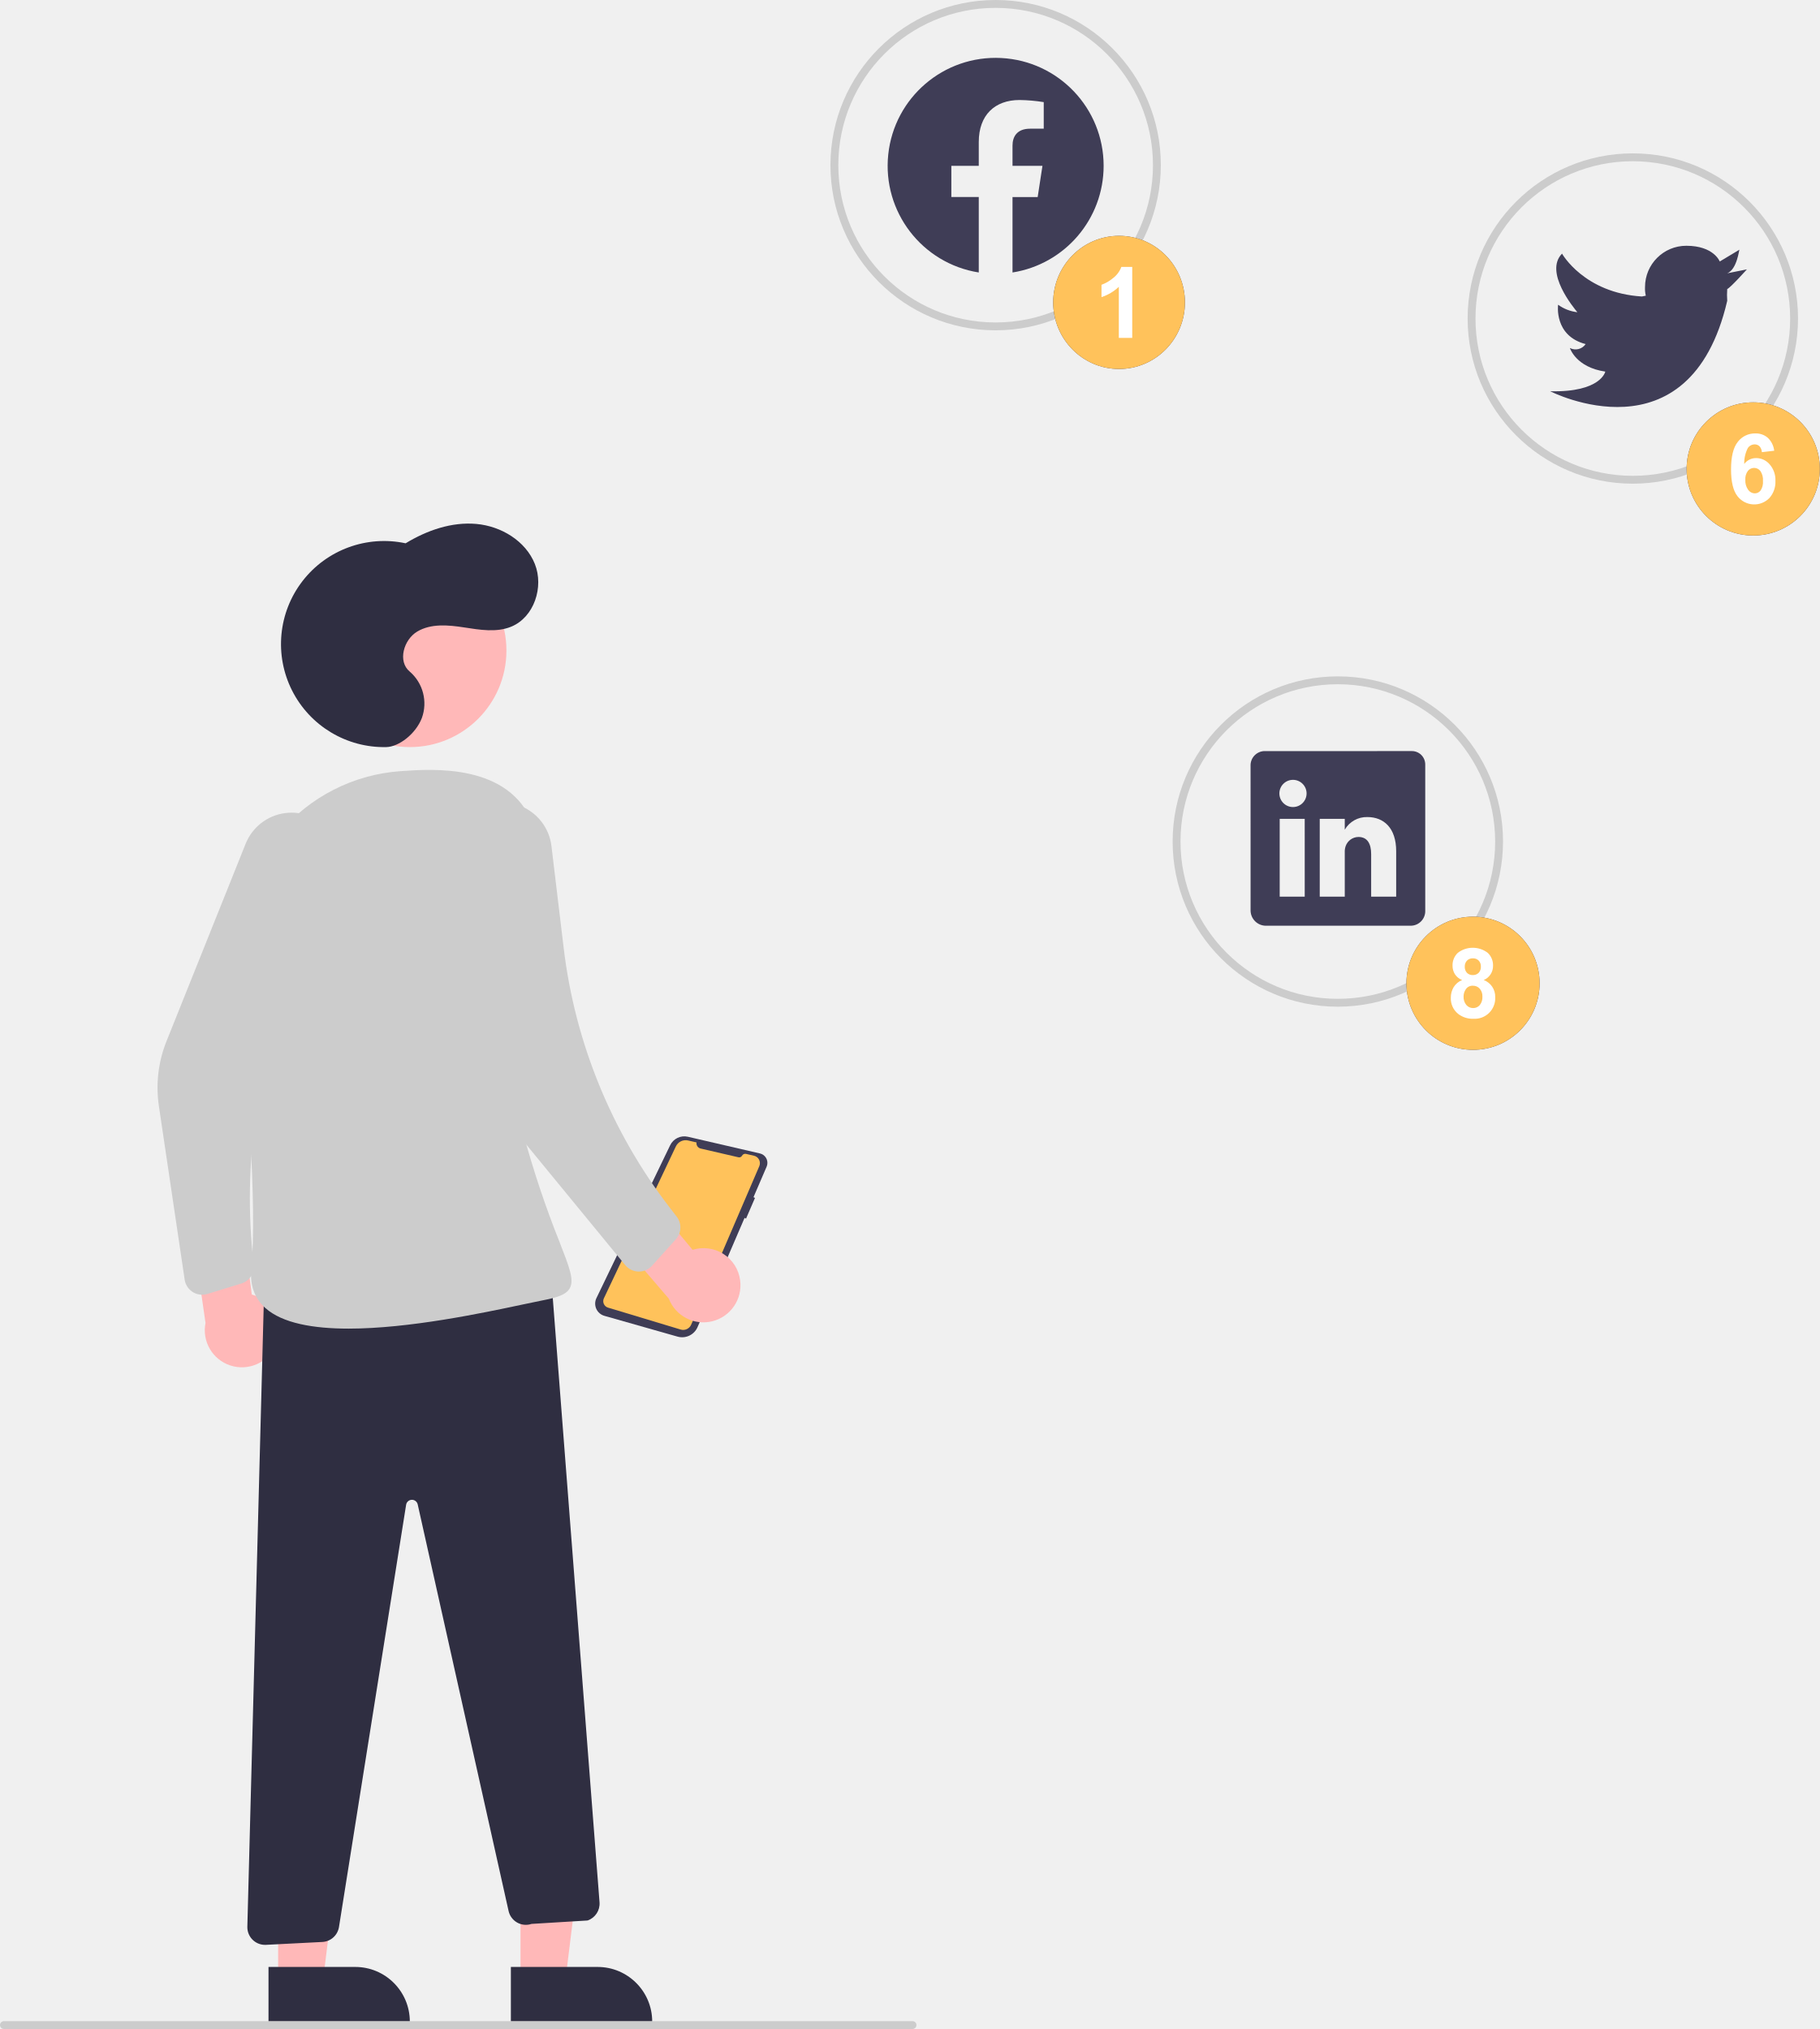
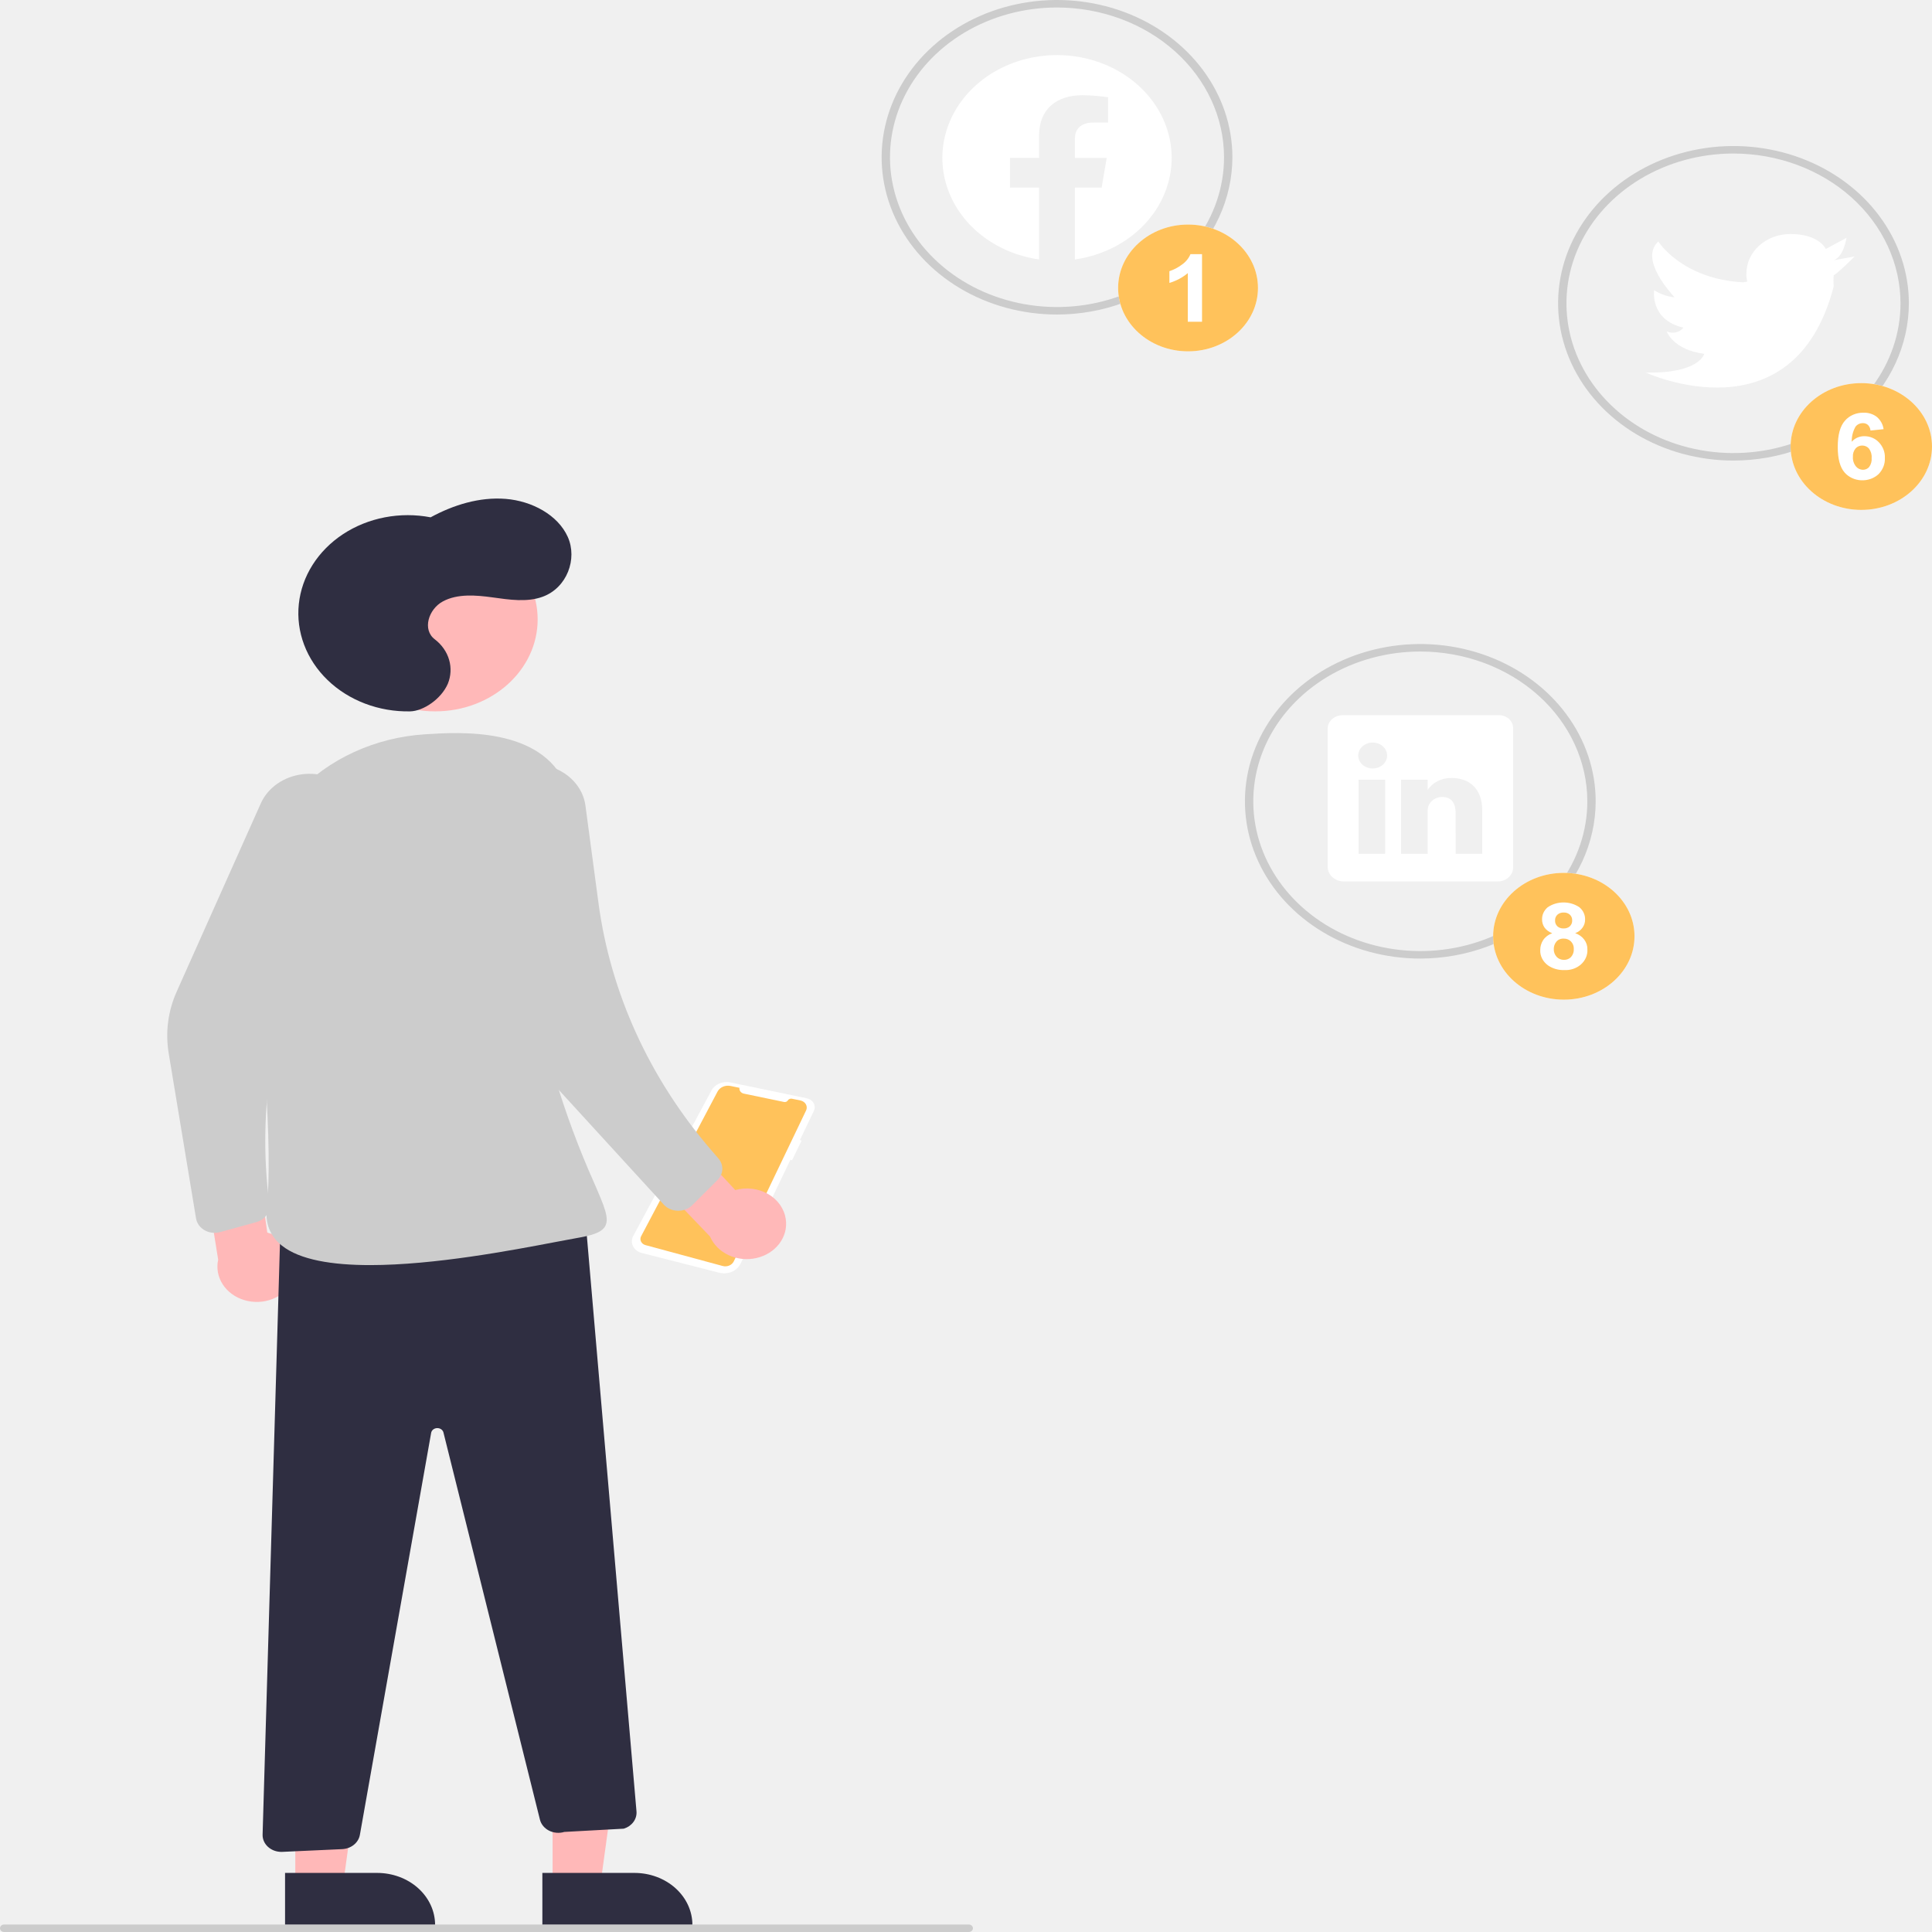
- <svg xmlns="http://www.w3.org/2000/svg" id="f4bb5715-a48d-4f63-b868-20e22843da81" data-name="Layer 1" width="462.678" height="515.972" viewBox="0 0 462.678 515.972">
-   <path d="M562.284,485.47a2.459,2.459,0,0,1,1.286,3.231l-3.339,7.756.378.193-2.277,5.264-.364-.202L546.006,529.499a4.264,4.264,0,0,1-5.082,2.416l-18.6-5.285a3.228,3.228,0,0,1-2.025-4.507l18.748-38.878a3.994,3.994,0,0,1,4.498-2.156l18.302,4.239h0A2.456,2.456,0,0,1,562.284,485.47Z" transform="translate(-368.6608 -192.0138)" fill="#3f3d56" />
-   <path d="M546.803,484.086l9.622,2.228a.808.808,0,0,0,.895-.407h0a.916.916,0,0,1,1.014-.461l2.027.469a1.94,1.94,0,0,1,1.345,2.656l-17.314,40.297a2.215,2.215,0,0,1-2.675,1.246l-18.47-5.573a1.71,1.71,0,0,1-1.052-2.369l18.299-38.629a2.76,2.76,0,0,1,3.117-1.507l2.136.495A1.382,1.382,0,0,0,546.803,484.086Z" transform="translate(-368.6608 -192.0138)" fill="#ffc25b" />
-   <path d="M621.797,276.014a42,42,0,1,1,42-42A42.048,42.048,0,0,1,621.797,276.014Zm0-82a40,40,0,1,0,40,40A40.045,40.045,0,0,0,621.797,194.014Z" transform="translate(-368.6608 -192.0138)" fill="#ccc" />
-   <path d="M783.797,315.014a42,42,0,1,1,42-42A42.048,42.048,0,0,1,783.797,315.014Zm0-82a40,40,0,1,0,40,40A40.045,40.045,0,0,0,783.797,233.014Z" transform="translate(-368.6608 -192.0138)" fill="#ccc" />
-   <path d="M708.797,448.014a42,42,0,1,1,42-42A42.048,42.048,0,0,1,708.797,448.014Zm0-82a40,40,0,1,0,40,40A40.045,40.045,0,0,0,708.797,366.014Z" transform="translate(-368.6608 -192.0138)" fill="#ccc" />
-   <path d="M807.797,261.512l5-1s-4.2,4.7-5,5h0a20.122,20.122,0,0,0,0,3c-9.6,41.2-45,23-45,23,12.9.3,14-5,14-5-7.5-1.1-9-6-9-6a3.09,3.09,0,0,0,4-1c-8.1-2.1-7-10-7-10a10.4,10.4,0,0,0,4.9,1.9c-.9-1.1-8.5-10.2-3.9-14.9,0,0,5.6,10,20.3,10.9l1-.2a7.85,7.85,0,0,1-.2-2.2,10.5,10.5,0,0,1,10.5-10.5c7,0,8.5,4,8.5,4l5-3C810.797,255.512,810.297,260.512,807.797,261.512Z" transform="translate(-368.6608 -192.0138)" fill="#3f3d56" />
-   <path d="M727.467,383.012l-37.063.003a3.622,3.622,0,0,0-3.794,3.459l.003,37.145a3.907,3.907,0,0,0,3.795,3.805l37.052-.003a3.709,3.709,0,0,0,3.562-3.806l-.003-37.145A3.405,3.405,0,0,0,727.467,383.012ZM700.379,420.032l-6.362.001-.002-19.781,6.362-.001Zm-2.963-22.788-.046,0a3.459,3.459,0,1,1,.046,0Zm26.215,22.786-6.362.001-.001-10.816c-0-2.591-.926-4.362-3.228-4.361a3.479,3.479,0,0,0-3.262,2.349,4.286,4.286,0,0,0-.22,1.562l.001,11.267-6.362.001-.002-19.781,6.362-.001 0,2.753a6.442,6.442,0,0,1,5.737-3.216c4.176-0,7.336,2.752,7.336,8.687Z" transform="translate(-368.6608 -192.0138)" fill="#3f3d56" />
-   <path d="M649.253,234.179a27.456,27.456,0,1,0-31.746,27.124v-19.185H610.534v-7.939h6.973v-6.05c0-6.88,4.1-10.683,10.371-10.683a42.192,42.192,0,0,1,6.147.537v6.757h-3.464c-3.409,0-4.475,2.116-4.475,4.29v5.15h7.614l-1.216,7.939H626.086v19.186a27.464,27.464,0,0,0,23.167-27.126Z" transform="translate(-368.6608 -192.0138)" fill="#3f3d56" fill-rule="evenodd" />
-   <polygon points="132.337 503.46 143.769 503.459 149.206 459.363 132.333 459.364 132.337 503.46" fill="#ffb8b8" />
-   <path d="M498.548,692.206h35.93a0,0,0,0,1,0,0V706.088a0,0,0,0,1,0,0H512.43A13.882,13.882,0,0,1,498.548,692.206v0A0,0,0,0,1,498.548,692.206Z" transform="translate(664.4281 1206.234) rotate(179.9948)" fill="#2f2e41" />
-   <polygon points="70.715 503.46 82.148 503.459 87.584 459.363 70.711 459.364 70.715 503.46" fill="#ffb8b8" />
-   <path d="M436.927,692.206h35.93a0,0,0,0,1,0,0V706.088a0,0,0,0,1,0,0H450.809a13.882,13.882,0,0,1-13.882-13.882v0A0,0,0,0,1,436.927,692.206Z" transform="translate(541.1856 1206.239) rotate(179.9948)" fill="#2f2e41" />
-   <circle cx="104.196" cy="165.424" r="24.561" fill="#ffb8b8" />
-   <path d="M556.84,517.616a9.377,9.377,0,0,0-12.092-7.779l-13.726-16.454-12.034,5.903,19.71,22.965a9.428,9.428,0,0,0,18.142-4.633Z" transform="translate(-368.6608 -192.0138)" fill="#ffb8b8" />
-   <path d="M438.706,534.257a9.377,9.377,0,0,0-6.031-13.052l-2.756-21.25-13.322-1.475,4.313,29.955a9.428,9.428,0,0,0,17.796,5.823Z" transform="translate(-368.6608 -192.0138)" fill="#ffb8b8" />
-   <path d="M420.062,521.264a4.501,4.501,0,0,1-4.451-3.839l-6.557-44.159a31.74,31.74,0,0,1,1.931-16.453l20.131-50.24a12.584,12.584,0,0,1,21.609-3.052h0a12.559,12.559,0,0,1,1.56,12.868l-9.49,21.228a144.868,144.868,0,0,0-11.624,75.969A4.499,4.499,0,0,1,430.023,518.412l-8.639,2.653A4.508,4.508,0,0,1,420.062,521.264Z" transform="translate(-368.6608 -192.0138)" fill="#ccc" />
-   <path d="M466.877,381.998a26.205,26.205,0,1,1,4.91-51.825c5.401-3.28,11.681-5.486,17.975-4.925s12.518,4.298,14.872,10.162-.175,13.594-6.027,15.977c-3.752,1.528-7.989.787-11.993.171s-8.372-1.018-11.856,1.048-5.051,7.605-1.93,10.188a10.738,10.738,0,0,1,3.084,11.82C474.343,378.67,470.062,381.929,466.877,381.998Z" transform="translate(-368.6608 -192.0138)" fill="#2f2e41" />
-   <path d="M436.048,686.59a4.5,4.5,0,0,1-4.501-4.619l4.369-165.816.476-.011,72.226-1.575L521.09,675.806a4.514,4.514,0,0,1-2.981,4.562l-.137.028-14.176.866a4.5,4.5,0,0,1-5.83-3.283L474.859,574.583a1.5,1.5,0,0,0-2.945.092L454.842,682.064a4.521,4.521,0,0,1-4.215,3.788l-14.352.732Q436.161,686.59,436.048,686.59Z" transform="translate(-368.6608 -192.0138)" fill="#2f2e41" />
-   <path d="M457.305,529.88c-8.988,0-16.837-1.358-21.171-5.232-2.785-2.49-3.99-5.875-3.58-10.063,1.54-15.743-1.129-50.248-3.639-76.422a46.495,46.495,0,0,1,10.72-34.275,44.279,44.279,0,0,1,30.869-15.771c8.269-.589,27.631-1.962,33.65,13.453,9.041,23.156,4.619,33.775.343,44.045-3.633,8.725-7.39,17.747-2.785,34.688a253.105,253.105,0,0,0,9.227,27.598c2.494,6.395,3.745,9.604,2.59,11.7-.912,1.654-3.186,2.374-7.063,3.125-1.266.246-2.94.601-4.933,1.025C491.399,525.902,472.685,529.88,457.305,529.88Z" transform="translate(-368.6608 -192.0138)" fill="#ccc" />
-   <path d="M531.096,515.367c-.035,0-.069,0-.104-.001a4.496,4.496,0,0,1-3.375-1.644l-25.459-31.024a48.428,48.428,0,0,1-10.372-23.045L483.946,410.662a12.584,12.584,0,1,1,24.92-3.487l3.116,25.985a134.263,134.263,0,0,0,26.944,65.934l1.781,2.311a4.499,4.499,0,0,1-.22,5.758l-6.047,6.716A4.496,4.496,0,0,1,531.096,515.367Z" transform="translate(-368.6608 -192.0138)" fill="#ccc" />
-   <ellipse cx="284.515" cy="76.902" rx="16.745" ry="16.929" fill="#3f3d56" />
-   <path d="M656.525,277.945h-3.409v-12.991a11.733,11.733,0,0,1-4.406,2.612v-3.128a9.838,9.838,0,0,0,2.9-1.674,6.349,6.349,0,0,0,2.148-2.877h2.767Z" transform="translate(-368.6608 -192.0138)" fill="#3f3d56" />
-   <ellipse cx="284.515" cy="76.902" rx="16.745" ry="16.929" fill="#ffc25b" />
-   <path d="M656.525,277.945h-3.409v-12.991a11.733,11.733,0,0,1-4.406,2.612v-3.128a9.838,9.838,0,0,0,2.9-1.674,6.349,6.349,0,0,0,2.148-2.877h2.767Z" transform="translate(-368.6608 -192.0138)" fill="#fff" />
-   <circle cx="445.749" cy="119.247" r="16.929" fill="#3f3d56" />
-   <path d="M812.399,314.028a3.964,3.964,0,0,0,.726,2.551,2.105,2.105,0,0,0,1.66.9,1.859,1.859,0,0,0,1.499-.736,3.84,3.84,0,0,0,.6-2.412,4.017,4.017,0,0,0-.646-2.528,2.02,2.02,0,0,0-3.193-.037A3.434,3.434,0,0,0,812.399,314.028Zm7.343-7.394-3.136.363a2.437,2.437,0,0,0-.6-1.495,1.702,1.702,0,0,0-1.256-.482,2.097,2.097,0,0,0-1.735.964,8.433,8.433,0,0,0-.894,4.018,3.723,3.723,0,0,1,3.009-1.498,4.505,4.505,0,0,1,3.475,1.618,6.02,6.02,0,0,1,1.447,4.173,6.147,6.147,0,0,1-1.521,4.355,5.377,5.377,0,0,1-8.115-.441q-1.649-2.08-1.649-6.821,0-4.862,1.718-7.009a5.448,5.448,0,0,1,4.461-2.147,4.606,4.606,0,0,1,3.187,1.127,5.375,5.375,0,0,1,1.609,3.275Z" transform="translate(-368.6608 -192.0138)" fill="#3f3d56" />
-   <circle cx="445.749" cy="119.247" r="16.929" fill="#ffc25b" />
-   <path d="M812.399,314.028a3.964,3.964,0,0,0,.726,2.551,2.105,2.105,0,0,0,1.66.9,1.859,1.859,0,0,0,1.499-.736,3.84,3.84,0,0,0,.6-2.412,4.017,4.017,0,0,0-.646-2.528,2.02,2.02,0,0,0-3.193-.037A3.434,3.434,0,0,0,812.399,314.028Zm7.343-7.394-3.136.363a2.437,2.437,0,0,0-.6-1.495,1.702,1.702,0,0,0-1.256-.482,2.097,2.097,0,0,0-1.735.964,8.433,8.433,0,0,0-.894,4.018,3.723,3.723,0,0,1,3.009-1.498,4.505,4.505,0,0,1,3.475,1.618,6.02,6.02,0,0,1,1.447,4.173,6.147,6.147,0,0,1-1.521,4.355,5.377,5.377,0,0,1-8.115-.441q-1.649-2.08-1.649-6.821,0-4.862,1.718-7.009a5.448,5.448,0,0,1,4.461-2.147,4.606,4.606,0,0,1,3.187,1.127,5.375,5.375,0,0,1,1.609,3.275Z" transform="translate(-368.6608 -192.0138)" fill="#fff" />
-   <circle cx="374.505" cy="250.044" r="16.929" fill="#3f3d56" />
-   <path d="M741.07,437.826a2.152,2.152,0,0,0,.556,1.578,1.977,1.977,0,0,0,1.48.567,2.002,2.002,0,0,0,1.498-.572,2.165,2.165,0,0,0,.562-1.585,2.1,2.1,0,0,0-.555-1.525,1.957,1.957,0,0,0-1.47-.572,2.008,2.008,0,0,0-1.51.578A2.107,2.107,0,0,0,741.07,437.826Zm-.304,7.571a3.169,3.169,0,0,0,.697,2.181,2.233,2.233,0,0,0,1.738.784,2.154,2.154,0,0,0,1.686-.754,3.18,3.18,0,0,0,.667-2.175,2.86,2.86,0,0,0-.678-1.994,2.213,2.213,0,0,0-1.721-.755,2.035,2.035,0,0,0-1.797.857A3.204,3.204,0,0,0,740.766,445.397Zm-.374-4.16a3.858,3.858,0,0,1-1.856-1.525,4.06,4.06,0,0,1-.579-2.126,4.34,4.34,0,0,1,1.34-3.268,6.259,6.259,0,0,1,7.61,0,4.322,4.322,0,0,1,1.352,3.268,3.876,3.876,0,0,1-2.366,3.652,4.481,4.481,0,0,1,2.916,4.339,5.232,5.232,0,0,1-5.549,5.51,5.984,5.984,0,0,1-3.899-1.265,5.001,5.001,0,0,1-1.838-4.1,5.176,5.176,0,0,1,.691-2.632A4.479,4.479,0,0,1,740.392,441.238Z" transform="translate(-368.6608 -192.0138)" fill="#3f3d56" />
-   <circle cx="374.505" cy="250.044" r="16.929" fill="#ffc25b" />
-   <path d="M741.07,437.826a2.152,2.152,0,0,0,.556,1.578,1.977,1.977,0,0,0,1.48.567,2.002,2.002,0,0,0,1.498-.572,2.165,2.165,0,0,0,.562-1.585,2.1,2.1,0,0,0-.555-1.525,1.957,1.957,0,0,0-1.47-.572,2.008,2.008,0,0,0-1.51.578A2.107,2.107,0,0,0,741.07,437.826Zm-.304,7.571a3.169,3.169,0,0,0,.697,2.181,2.233,2.233,0,0,0,1.738.784,2.154,2.154,0,0,0,1.686-.754,3.18,3.18,0,0,0,.667-2.175,2.86,2.86,0,0,0-.678-1.994,2.213,2.213,0,0,0-1.721-.755,2.035,2.035,0,0,0-1.797.857A3.204,3.204,0,0,0,740.766,445.397Zm-.374-4.16a3.858,3.858,0,0,1-1.856-1.525,4.06,4.06,0,0,1-.579-2.126,4.34,4.34,0,0,1,1.34-3.268,6.259,6.259,0,0,1,7.61,0,4.322,4.322,0,0,1,1.352,3.268,3.876,3.876,0,0,1-2.366,3.652,4.481,4.481,0,0,1,2.916,4.339,5.232,5.232,0,0,1-5.549,5.51,5.984,5.984,0,0,1-3.899-1.265,5.001,5.001,0,0,1-1.838-4.1,5.176,5.176,0,0,1,.691-2.632A4.479,4.479,0,0,1,740.392,441.238Z" transform="translate(-368.6608 -192.0138)" fill="#fff" />
-   <path d="M600.661,707.986h-231a1,1,0,0,1,0-2h231a1,1,0,0,1,0,2Z" transform="translate(-368.6608 -192.0138)" fill="#ccc" />
+ <svg xmlns="http://www.w3.org/2000/svg" width="300" height="300" viewBox="0 0 300 300" fill="none">
+   <g clip-path="url(#clip0)">
+     <path d="M125.545 170.623C125.738 170.698 125.912 170.805 126.058 170.94C126.204 171.074 126.319 171.233 126.396 171.408C126.474 171.582 126.512 171.769 126.509 171.956C126.506 172.144 126.462 172.329 126.379 172.502L124.214 177.011L124.46 177.124L122.983 180.185L122.747 180.067L114.99 196.223C114.725 196.776 114.244 197.223 113.638 197.482C113.031 197.74 112.341 197.792 111.695 197.628L99.635 194.555C99.341 194.48 99.069 194.349 98.838 194.17C98.607 193.991 98.423 193.769 98.298 193.519C98.172 193.269 98.11 192.998 98.114 192.724C98.118 192.451 98.189 192.181 98.322 191.934L110.478 169.33C110.733 168.855 111.161 168.473 111.691 168.245C112.221 168.017 112.822 167.958 113.394 168.076L125.262 170.541C125.359 170.56 125.454 170.588 125.545 170.623Z" fill="white" />
+     <path d="M115.507 169.818L121.746 171.114C121.858 171.137 121.976 171.127 122.081 171.084C122.186 171.041 122.272 170.969 122.327 170.878C122.388 170.774 122.486 170.692 122.605 170.644C122.724 170.595 122.857 170.583 122.984 170.61L124.298 170.883C124.478 170.92 124.646 170.992 124.79 171.094C124.935 171.196 125.053 171.325 125.137 171.472C125.22 171.619 125.266 171.781 125.272 171.946C125.277 172.111 125.243 172.275 125.17 172.427L113.944 195.857C113.805 196.147 113.551 196.382 113.231 196.516C112.911 196.649 112.548 196.673 112.21 196.581L100.234 193.341C100.081 193.3 99.94 193.229 99.821 193.135C99.701 193.04 99.606 192.923 99.541 192.793C99.476 192.662 99.444 192.52 99.446 192.377C99.448 192.234 99.484 192.093 99.552 191.964L111.417 169.504C111.592 169.173 111.888 168.905 112.256 168.746C112.623 168.587 113.041 168.545 113.439 168.627L114.824 168.915C114.79 169.115 114.841 169.319 114.968 169.487C115.095 169.654 115.287 169.773 115.507 169.818Z" fill="#FFC25B" />
+     <path d="M164.133 48.84C158.747 48.84 153.482 47.408 149.003 44.724C144.525 42.041 141.035 38.227 138.973 33.765C136.912 29.303 136.373 24.393 137.424 19.656C138.474 14.919 141.068 10.568 144.877 7.152C148.685 3.737 153.538 1.411 158.82 0.469C164.103 -0.473 169.579 0.011 174.555 1.859C179.531 3.707 183.784 6.837 186.776 10.853C189.769 14.869 191.366 19.59 191.366 24.42C191.358 30.894 188.486 37.101 183.381 41.679C178.275 46.257 171.353 48.833 164.133 48.84ZM164.133 1.163C159.003 1.163 153.989 2.527 149.724 5.082C145.459 7.638 142.134 11.27 140.171 15.52C138.208 19.77 137.695 24.446 138.696 28.957C139.696 33.469 142.166 37.613 145.794 40.865C149.421 44.118 154.042 46.333 159.073 47.23C164.104 48.127 169.319 47.667 174.058 45.907C178.798 44.146 182.848 41.166 185.698 37.341C188.548 33.516 190.069 29.02 190.069 24.42C190.061 18.254 187.326 12.342 182.464 7.982C177.602 3.622 171.009 1.17 164.133 1.163Z" fill="#CCCCCC" />
+     <path d="M269.174 71.516C263.788 71.516 258.523 70.083 254.044 67.4C249.566 64.717 246.075 60.903 244.014 56.441C241.953 51.979 241.414 47.069 242.464 42.332C243.515 37.595 246.109 33.243 249.917 29.828C253.726 26.413 258.578 24.087 263.861 23.145C269.144 22.203 274.619 22.686 279.595 24.535C284.572 26.383 288.825 29.513 291.817 33.529C294.809 37.545 296.407 42.266 296.407 47.096C296.398 53.57 293.527 59.777 288.421 64.355C283.316 68.933 276.394 71.508 269.174 71.516ZM269.174 23.839C264.044 23.839 259.03 25.203 254.765 27.758C250.5 30.314 247.175 33.946 245.212 38.196C243.249 42.445 242.736 47.121 243.736 51.633C244.737 56.144 247.207 60.288 250.834 63.541C254.462 66.793 259.083 69.008 264.114 69.906C269.145 70.803 274.36 70.343 279.099 68.582C283.838 66.822 287.889 63.841 290.739 60.017C293.589 56.192 295.11 51.696 295.11 47.096C295.102 40.93 292.367 35.018 287.505 30.658C282.643 26.298 276.05 23.846 269.174 23.839Z" fill="#CCCCCC" />
+     <path d="M220.544 148.845C215.158 148.845 209.892 147.413 205.414 144.729C200.936 142.046 197.445 138.232 195.384 133.77C193.323 129.308 192.784 124.398 193.834 119.661C194.885 114.924 197.479 110.573 201.287 107.157C205.096 103.742 209.948 101.416 215.231 100.474C220.514 99.532 225.989 100.015 230.965 101.864C235.941 103.712 240.195 106.842 243.187 110.858C246.179 114.874 247.776 119.595 247.776 124.425C247.768 130.899 244.897 137.106 239.791 141.684C234.686 146.262 227.764 148.837 220.544 148.845ZM220.544 101.168C215.414 101.168 210.4 102.532 206.135 105.087C201.869 107.643 198.545 111.275 196.582 115.525C194.619 119.774 194.105 124.451 195.106 128.962C196.107 133.473 198.577 137.617 202.204 140.87C205.832 144.123 210.453 146.338 215.484 147.235C220.515 148.132 225.73 147.672 230.469 145.912C235.208 144.151 239.259 141.17 242.109 137.346C244.959 133.521 246.48 129.025 246.48 124.425C246.472 118.259 243.737 112.347 238.875 107.987C234.012 103.627 227.42 101.175 220.544 101.168Z" fill="#CCCCCC" />
+     <path d="M284.735 40.408L287.977 39.826C287.977 39.826 285.254 42.559 284.735 42.734C284.687 43.314 284.687 43.897 284.735 44.478C278.511 68.433 255.557 57.851 255.557 57.851C263.922 58.025 264.635 54.944 264.635 54.944C259.772 54.304 258.799 51.455 258.799 51.455C259.236 51.661 259.742 51.716 260.22 51.609C260.699 51.502 261.116 51.24 261.393 50.873C256.141 49.653 256.854 45.059 256.854 45.059C257.79 45.665 258.884 46.046 260.031 46.164C259.448 45.524 254.52 40.233 257.503 37.501C257.503 37.501 261.134 43.315 270.665 43.838L271.313 43.722C271.203 43.303 271.16 42.873 271.184 42.443C271.184 40.824 271.901 39.271 273.178 38.126C274.455 36.981 276.186 36.338 277.992 36.338C282.531 36.338 283.503 38.664 283.503 38.664L286.745 36.919C286.681 36.919 286.356 39.826 284.735 40.408Z" fill="white" />
+     <path d="M232.65 111.052L208.618 111.054C208.309 111.04 208 111.082 207.709 111.176C207.418 111.269 207.15 111.414 206.922 111.601C206.693 111.788 206.508 112.013 206.377 112.264C206.246 112.516 206.171 112.788 206.158 113.065L206.16 134.662C206.177 135.243 206.441 135.796 206.899 136.208C207.356 136.619 207.973 136.858 208.621 136.874L232.645 136.873C233.277 136.85 233.874 136.606 234.307 136.191C234.739 135.777 234.972 135.227 234.955 134.66L234.953 113.062C234.958 112.792 234.901 112.524 234.786 112.275C234.672 112.025 234.501 111.799 234.285 111.611C234.07 111.423 233.813 111.276 233.532 111.18C233.251 111.084 232.95 111.04 232.65 111.052ZM215.085 132.576L210.96 132.576L210.959 121.075L215.084 121.075L215.085 132.576ZM213.164 119.326H213.135C212.541 119.323 211.973 119.108 211.556 118.73C211.138 118.352 210.904 117.841 210.906 117.308C210.908 116.776 211.146 116.266 211.566 115.89C211.986 115.515 212.556 115.304 213.149 115.304C213.743 115.304 214.312 115.515 214.733 115.89C215.153 116.266 215.391 116.776 215.392 117.308C215.394 117.841 215.161 118.352 214.743 118.73C214.326 119.108 213.758 119.323 213.164 119.326ZM230.162 132.575L226.037 132.575L226.036 126.287C226.036 124.78 225.435 123.751 223.943 123.751C223.476 123.754 223.022 123.887 222.643 124.132C222.264 124.376 221.979 124.72 221.828 125.116C221.718 125.409 221.67 125.717 221.685 126.025L221.686 132.576L217.561 132.576L217.56 121.075L221.685 121.074L221.685 122.675C222.06 122.092 222.604 121.611 223.259 121.282C223.913 120.953 224.655 120.788 225.405 120.805C228.113 120.805 230.161 122.405 230.162 125.856V132.575Z" fill="white" />
+     <path fill-rule="evenodd" clip-rule="evenodd" d="M181.936 24.515C181.935 21.465 180.96 18.478 179.125 15.909C177.291 13.34 174.673 11.296 171.584 10.02C168.494 8.743 165.061 8.287 161.691 8.706C158.321 9.124 155.156 10.4 152.569 12.381C149.983 14.363 148.083 16.968 147.096 19.887C146.109 22.807 146.076 25.919 147 28.855C147.924 31.791 149.767 34.428 152.31 36.453C154.854 38.479 157.991 39.809 161.352 40.286V29.131H156.83V24.515H161.352V20.998C161.352 16.998 164.01 14.786 168.076 14.786C169.411 14.803 170.744 14.907 172.062 15.098V19.027H169.816C167.606 19.027 166.914 20.257 166.914 21.522V24.516H171.851L171.063 29.132H166.914V40.288C171.102 39.693 174.916 37.778 177.67 34.886C180.423 31.995 181.936 28.318 181.936 24.515V24.515Z" fill="white" />
+     <path d="M85.807 292.725L93.219 292.725L96.745 267.086L85.804 267.087L85.807 292.725Z" fill="#FFB8B8" />
+     <path d="M107.516 298.896L84.219 298.897L84.218 290.826L98.514 290.825C99.696 290.825 100.867 291.033 101.959 291.439C103.051 291.844 104.043 292.439 104.879 293.188C105.715 293.938 106.378 294.828 106.83 295.807C107.283 296.786 107.516 297.836 107.516 298.895L107.516 298.896Z" fill="#2F2E41" />
+     <path d="M45.852 292.725L53.265 292.725L56.789 267.086L45.849 267.087L45.852 292.725Z" fill="#FFB8B8" />
+     <path d="M67.561 298.896L44.264 298.897L44.263 290.826L58.559 290.825C60.946 290.825 63.236 291.675 64.924 293.188C66.612 294.702 67.561 296.755 67.561 298.895L67.561 298.896Z" fill="#2F2E41" />
+     <path d="M67.561 110.462C76.356 110.462 83.486 104.069 83.486 96.182C83.486 88.295 76.356 81.901 67.561 81.901C58.766 81.901 51.636 88.295 51.636 96.182C51.636 104.069 58.766 110.462 67.561 110.462Z" fill="#FFB8B8" />
+     <path d="M122.015 189.314C121.904 188.523 121.6 187.764 121.126 187.089C120.653 186.415 120.02 185.842 119.272 185.411C118.525 184.98 117.681 184.701 116.8 184.593C115.919 184.486 115.023 184.554 114.174 184.791L105.274 175.224L97.471 178.656L110.252 192.008C110.79 193.26 111.822 194.291 113.152 194.906C114.482 195.522 116.018 195.678 117.468 195.346C118.918 195.014 120.181 194.216 121.019 193.105C121.858 191.993 122.212 190.644 122.015 189.314Z" fill="#FFB8B8" />
+     <path d="M45.417 198.989C45.796 198.269 45.995 197.482 45.998 196.685C46.002 195.888 45.81 195.1 45.438 194.376C45.065 193.653 44.52 193.011 43.84 192.497C43.161 191.983 42.365 191.609 41.507 191.4L39.72 179.045L31.082 178.188L33.878 195.604C33.584 196.92 33.838 198.286 34.592 199.445C35.346 200.604 36.548 201.475 37.971 201.892C39.393 202.31 40.937 202.245 42.309 201.71C43.681 201.175 44.787 200.207 45.417 198.989L45.417 198.989Z" fill="#FFB8B8" />
+     <path d="M33.329 191.435C32.629 191.435 31.953 191.209 31.423 190.799C30.894 190.39 30.546 189.823 30.443 189.203L26.191 163.528C25.657 160.296 26.089 156.995 27.443 153.962L40.497 124.751C41.03 123.556 41.906 122.509 43.036 121.714C44.165 120.92 45.508 120.407 46.929 120.227C48.351 120.047 49.8 120.207 51.13 120.689C52.461 121.172 53.626 121.961 54.508 122.976H54.508C55.419 124.023 55.995 125.273 56.173 126.591C56.351 127.909 56.125 129.246 55.519 130.458L49.365 142.801C42.464 156.647 39.86 171.908 41.829 186.971C41.908 187.579 41.748 188.193 41.375 188.706C41.002 189.218 40.44 189.597 39.787 189.777L34.186 191.32C33.908 191.396 33.619 191.435 33.329 191.435Z" fill="#CCCCCC" />
+     <path d="M63.683 110.462C61.286 110.508 58.906 110.099 56.698 109.262C54.49 108.425 52.504 107.178 50.872 105.603C49.24 104.029 47.997 102.162 47.227 100.127C46.456 98.091 46.175 95.932 46.401 93.792C46.627 91.652 47.355 89.579 48.539 87.709C49.722 85.84 51.333 84.216 53.266 82.944C55.199 81.672 57.41 80.782 59.755 80.331C62.099 79.881 64.522 79.88 66.867 80.329C70.369 78.422 74.441 77.139 78.522 77.466C82.603 77.792 86.639 79.965 88.165 83.374C89.691 86.784 88.051 91.278 84.257 92.664C81.824 93.552 79.077 93.121 76.481 92.763C73.885 92.405 71.053 92.171 68.793 93.372C66.534 94.573 65.518 97.794 67.542 99.296C68.614 100.124 69.38 101.225 69.737 102.453C70.095 103.68 70.026 104.977 69.541 106.169C68.524 108.527 65.749 110.422 63.683 110.462Z" fill="#2F2E41" />
+     <path d="M43.694 287.56C43.304 287.56 42.918 287.49 42.559 287.355C42.2 287.219 41.875 287.02 41.603 286.77C41.331 286.519 41.117 286.223 40.975 285.897C40.833 285.572 40.765 285.224 40.776 284.875L43.609 188.465L43.918 188.459L90.749 187.543L98.835 281.29C98.879 281.86 98.714 282.428 98.365 282.907C98.016 283.386 97.503 283.75 96.902 283.943L96.813 283.959L87.622 284.462C87.234 284.58 86.823 284.623 86.416 284.588C86.009 284.554 85.614 284.443 85.257 284.263C84.901 284.083 84.591 283.838 84.347 283.543C84.103 283.249 83.931 282.912 83.841 282.554L68.859 222.436C68.809 222.238 68.684 222.062 68.506 221.938C68.327 221.813 68.105 221.749 67.879 221.755C67.653 221.761 67.436 221.838 67.266 221.972C67.097 222.106 66.984 222.289 66.949 222.49L55.88 284.928C55.773 285.52 55.443 286.061 54.946 286.461C54.449 286.862 53.814 287.098 53.147 287.131L43.841 287.557C43.792 287.559 43.743 287.56 43.694 287.56Z" fill="#2F2E41" />
+     <path d="M57.477 196.444C51.649 196.444 46.559 195.655 43.749 193.402C41.943 191.954 41.162 189.986 41.428 187.551C42.427 178.398 40.696 158.335 39.068 143.117C38.696 139.548 39.118 135.948 40.312 132.527C41.505 129.105 43.445 125.931 46.019 123.188C48.496 120.531 51.545 118.35 54.984 116.774C58.424 115.198 62.182 114.261 66.034 114.018C71.396 113.676 83.95 112.878 87.853 121.84C93.715 135.304 90.848 141.478 88.075 147.449C85.719 152.522 83.283 157.768 86.269 167.618C87.919 173.065 89.916 178.423 92.252 183.664C93.869 187.382 94.681 189.248 93.931 190.467C93.34 191.428 91.866 191.847 89.352 192.283C88.53 192.426 87.445 192.633 86.153 192.879C79.583 194.132 67.449 196.444 57.477 196.444Z" fill="#CCCCCC" />
+     <path d="M105.323 188.007C105.3 188.007 105.278 188.007 105.255 188.006C104.835 187.998 104.422 187.908 104.045 187.743C103.667 187.578 103.333 187.342 103.067 187.05L86.559 169.012C83.034 165.158 80.713 160.535 79.834 155.613L74.751 127.129C74.579 126.168 74.623 125.186 74.88 124.241C75.137 123.296 75.601 122.406 76.246 121.624C76.891 120.841 77.704 120.182 78.636 119.685C79.569 119.187 80.602 118.862 81.677 118.727C82.751 118.592 83.845 118.651 84.894 118.9C85.943 119.148 86.926 119.582 87.785 120.176C88.645 120.769 89.364 121.511 89.9 122.356C90.437 123.202 90.779 124.135 90.909 125.101L92.929 140.21C94.798 154.165 100.834 167.41 110.4 178.545L111.555 179.889C111.971 180.374 112.185 180.974 112.159 181.586C112.133 182.198 111.869 182.782 111.412 183.236L107.491 187.141C107.217 187.414 106.883 187.632 106.509 187.781C106.136 187.93 105.732 188.007 105.323 188.007Z" fill="#CCCCCC" />
+     <path d="M184.479 54.556C190.475 54.556 195.337 50.149 195.337 44.712C195.337 39.276 190.475 34.869 184.479 34.869C178.482 34.869 173.621 39.276 173.621 44.712C173.621 50.149 178.482 54.556 184.479 54.556Z" fill="white" />
+     <path d="M186.65 49.962H184.44V42.409C183.624 43.098 182.648 43.616 181.583 43.928V42.109C182.267 41.883 182.903 41.554 183.463 41.136C184.097 40.71 184.581 40.129 184.856 39.463H186.65V49.962Z" fill="white" />
+     <path d="M184.479 54.556C190.475 54.556 195.337 50.149 195.337 44.712C195.337 39.276 190.475 34.869 184.479 34.869C178.482 34.869 173.621 39.276 173.621 44.712C173.621 50.149 178.482 54.556 184.479 54.556Z" fill="#FFC25B" />
+     <path d="M186.65 49.962H184.44V42.409C183.624 43.098 182.648 43.616 181.583 43.928V42.109C182.267 41.883 182.903 41.554 183.463 41.136C184.097 40.71 184.581 40.129 184.856 39.463H186.65V49.962Z" fill="white" />
+     <path d="M289.023 79.177C295.086 79.177 300 74.77 300 69.333C300 63.897 295.086 59.49 289.023 59.49C282.961 59.49 278.046 63.897 278.046 69.333C278.046 74.77 282.961 79.177 289.023 79.177Z" fill="white" />
+     <path d="M287.719 70.942C287.681 71.471 287.848 71.995 288.19 72.426C288.311 72.582 288.472 72.711 288.659 72.802C288.846 72.892 289.054 72.943 289.266 72.949C289.454 72.95 289.64 72.912 289.809 72.838C289.977 72.764 290.124 72.655 290.238 72.521C290.537 72.105 290.674 71.611 290.627 71.118C290.673 70.6 290.526 70.083 290.208 69.648C290.087 69.505 289.932 69.389 289.753 69.308C289.575 69.228 289.378 69.185 289.178 69.183C288.978 69.18 288.781 69.219 288.6 69.296C288.42 69.374 288.261 69.487 288.137 69.627C287.829 70.008 287.681 70.474 287.719 70.942ZM292.48 66.643L290.447 66.854C290.431 66.533 290.294 66.227 290.058 65.985C289.95 65.891 289.823 65.817 289.683 65.769C289.543 65.721 289.393 65.699 289.243 65.704C289.019 65.707 288.798 65.76 288.602 65.858C288.406 65.956 288.239 66.095 288.118 66.265C287.713 66.989 287.514 67.792 287.539 68.601C287.765 68.329 288.059 68.109 288.398 67.957C288.737 67.806 289.111 67.728 289.49 67.731C289.919 67.729 290.344 67.813 290.734 67.975C291.123 68.138 291.468 68.376 291.743 68.671C292.387 69.344 292.723 70.212 292.681 71.098C292.731 72.025 292.378 72.933 291.695 73.63C291.347 73.952 290.927 74.203 290.462 74.367C289.997 74.531 289.498 74.603 288.999 74.579C288.5 74.554 288.012 74.434 287.57 74.226C287.127 74.018 286.739 73.727 286.433 73.373C285.72 72.567 285.364 71.245 285.364 69.407C285.364 67.523 285.735 66.164 286.478 65.332C286.816 64.934 287.254 64.613 287.757 64.396C288.26 64.179 288.813 64.072 289.371 64.084C290.127 64.059 290.866 64.294 291.437 64.739C292.022 65.246 292.391 65.919 292.48 66.643Z" fill="white" />
+     <path d="M289.023 79.177C295.086 79.177 300 74.77 300 69.333C300 63.897 295.086 59.49 289.023 59.49C282.961 59.49 278.046 63.897 278.046 69.333C278.046 74.77 282.961 79.177 289.023 79.177Z" fill="#FFC25B" />
+     <path d="M287.719 70.942C287.681 71.471 287.848 71.995 288.19 72.426C288.311 72.582 288.472 72.711 288.659 72.802C288.846 72.892 289.054 72.943 289.266 72.949C289.454 72.95 289.64 72.912 289.809 72.838C289.977 72.764 290.124 72.655 290.238 72.521C290.537 72.105 290.674 71.611 290.627 71.118C290.673 70.6 290.526 70.083 290.208 69.648C290.087 69.505 289.932 69.389 289.753 69.308C289.575 69.228 289.378 69.185 289.178 69.183C288.978 69.18 288.781 69.219 288.6 69.296C288.42 69.374 288.261 69.487 288.137 69.627C287.829 70.008 287.681 70.474 287.719 70.942ZM292.48 66.643L290.447 66.854C290.431 66.533 290.294 66.227 290.058 65.985C289.95 65.891 289.823 65.817 289.683 65.769C289.543 65.721 289.393 65.699 289.243 65.704C289.019 65.707 288.798 65.76 288.602 65.858C288.406 65.956 288.239 66.095 288.118 66.265C287.713 66.989 287.514 67.792 287.539 68.601C287.765 68.329 288.059 68.109 288.398 67.957C288.737 67.806 289.111 67.728 289.49 67.731C289.919 67.729 290.344 67.813 290.734 67.975C291.123 68.138 291.468 68.376 291.743 68.671C292.387 69.344 292.723 70.212 292.681 71.098C292.731 72.025 292.378 72.933 291.695 73.63C291.347 73.952 290.927 74.203 290.462 74.367C289.997 74.531 289.498 74.603 288.999 74.579C288.5 74.554 288.012 74.434 287.57 74.226C287.127 74.018 286.739 73.727 286.433 73.373C285.72 72.567 285.364 71.245 285.364 69.407C285.364 67.523 285.735 66.164 286.478 65.332C286.816 64.934 287.254 64.613 287.757 64.396C288.26 64.179 288.813 64.072 289.371 64.084C290.127 64.059 290.866 64.294 291.437 64.739C292.022 65.246 292.391 65.919 292.48 66.643Z" fill="white" />
+     <path d="M242.829 155.225C248.891 155.225 253.805 150.818 253.805 145.382C253.805 139.946 248.891 135.539 242.829 135.539C236.766 135.539 231.852 139.946 231.852 145.382C231.852 150.818 236.766 155.225 242.829 155.225Z" fill="white" />
+     <path d="M241.47 142.922C241.458 143.089 241.485 143.256 241.547 143.414C241.609 143.572 241.705 143.716 241.831 143.84C241.956 143.951 242.107 144.038 242.272 144.095C242.437 144.151 242.614 144.177 242.79 144.169C242.969 144.177 243.148 144.151 243.315 144.094C243.482 144.037 243.634 143.949 243.762 143.837C243.888 143.713 243.985 143.567 244.048 143.409C244.11 143.251 244.137 143.083 244.126 142.915C244.135 142.753 244.107 142.591 244.046 142.439C243.984 142.287 243.889 142.147 243.766 142.028C243.642 141.917 243.493 141.829 243.329 141.772C243.165 141.715 242.989 141.689 242.813 141.696C242.633 141.688 242.453 141.714 242.284 141.771C242.116 141.829 241.962 141.918 241.834 142.032C241.71 142.151 241.614 142.291 241.552 142.444C241.489 142.597 241.461 142.76 241.47 142.922ZM241.272 147.324C241.242 147.783 241.403 148.235 241.724 148.592C241.863 148.738 242.036 148.855 242.231 148.934C242.426 149.012 242.638 149.051 242.851 149.048C243.058 149.052 243.264 149.015 243.453 148.939C243.642 148.863 243.81 148.751 243.944 148.61C244.257 148.25 244.412 147.8 244.377 147.345C244.4 146.922 244.243 146.508 243.937 146.186C243.798 146.044 243.626 145.931 243.433 145.855C243.241 145.779 243.031 145.742 242.821 145.747C242.595 145.733 242.37 145.772 242.166 145.859C241.962 145.946 241.786 146.079 241.656 146.245C241.406 146.56 241.272 146.937 241.272 147.324ZM241.03 144.906C240.534 144.732 240.112 144.422 239.826 144.019C239.577 143.646 239.447 143.218 239.451 142.783C239.439 142.429 239.51 142.077 239.66 141.75C239.81 141.422 240.034 141.127 240.32 140.883C241.028 140.396 241.895 140.133 242.787 140.133C243.679 140.133 244.546 140.396 245.254 140.883C245.542 141.126 245.768 141.421 245.919 141.748C246.07 142.076 246.142 142.428 246.131 142.783C246.142 143.233 246.001 143.677 245.728 144.055C245.454 144.434 245.06 144.73 244.597 144.906C245.167 145.096 245.656 145.442 245.995 145.894C246.334 146.347 246.507 146.884 246.488 147.429C246.514 147.857 246.439 148.286 246.267 148.687C246.095 149.088 245.831 149.452 245.491 149.755C245.151 150.057 244.743 150.292 244.295 150.443C243.846 150.595 243.368 150.659 242.889 150.632C241.976 150.661 241.081 150.401 240.361 149.897C239.969 149.61 239.657 149.245 239.45 148.831C239.243 148.417 239.147 147.966 239.17 147.513C239.164 146.976 239.319 146.447 239.618 145.982C239.945 145.495 240.441 145.117 241.03 144.906Z" fill="white" />
+     <path d="M242.829 155.225C248.891 155.225 253.805 150.818 253.805 145.382C253.805 139.946 248.891 135.539 242.829 135.539C236.766 135.539 231.852 139.946 231.852 145.382C231.852 150.818 236.766 155.225 242.829 155.225Z" fill="#FFC25B" />
+     <path d="M241.47 142.922C241.458 143.089 241.485 143.256 241.547 143.414C241.609 143.572 241.705 143.716 241.831 143.84C241.956 143.951 242.107 144.038 242.272 144.095C242.437 144.151 242.614 144.177 242.79 144.169C242.969 144.177 243.148 144.151 243.315 144.094C243.482 144.037 243.634 143.949 243.762 143.837C243.888 143.713 243.985 143.567 244.048 143.409C244.11 143.251 244.137 143.083 244.126 142.915C244.135 142.753 244.107 142.591 244.046 142.439C243.984 142.287 243.889 142.147 243.766 142.028C243.642 141.917 243.493 141.829 243.329 141.772C243.165 141.715 242.989 141.689 242.813 141.696C242.633 141.688 242.453 141.714 242.284 141.771C242.116 141.829 241.962 141.918 241.834 142.032C241.71 142.151 241.614 142.291 241.552 142.444C241.489 142.597 241.461 142.76 241.47 142.922ZM241.272 147.324C241.242 147.783 241.403 148.235 241.724 148.592C241.863 148.738 242.036 148.855 242.231 148.934C242.426 149.012 242.638 149.051 242.851 149.048C243.058 149.052 243.264 149.015 243.453 148.939C243.642 148.863 243.81 148.751 243.944 148.61C244.257 148.25 244.412 147.8 244.377 147.345C244.4 146.922 244.243 146.508 243.937 146.186C243.798 146.044 243.626 145.931 243.433 145.855C243.241 145.779 243.031 145.742 242.821 145.747C242.595 145.733 242.37 145.772 242.166 145.859C241.962 145.946 241.786 146.079 241.656 146.245C241.406 146.56 241.272 146.937 241.272 147.324ZM241.03 144.906C240.534 144.732 240.112 144.422 239.826 144.019C239.577 143.646 239.447 143.218 239.451 142.783C239.439 142.429 239.51 142.077 239.66 141.75C239.81 141.422 240.034 141.127 240.32 140.883C241.028 140.396 241.895 140.133 242.787 140.133C243.679 140.133 244.546 140.396 245.254 140.883C245.542 141.126 245.768 141.421 245.919 141.748C246.07 142.076 246.142 142.428 246.131 142.783C246.142 143.233 246.001 143.677 245.728 144.055C245.454 144.434 245.06 144.73 244.597 144.906C245.167 145.096 245.656 145.442 245.995 145.894C246.334 146.347 246.507 146.884 246.488 147.429C246.514 147.857 246.439 148.286 246.267 148.687C246.095 149.088 245.831 149.452 245.491 149.755C245.151 150.057 244.743 150.292 244.295 150.443C243.846 150.595 243.368 150.659 242.889 150.632C241.976 150.661 241.081 150.401 240.361 149.897C239.969 149.61 239.657 149.245 239.45 148.831C239.243 148.417 239.147 147.966 239.17 147.513C239.164 146.976 239.319 146.447 239.618 145.982C239.945 145.495 240.441 145.117 241.03 144.906Z" fill="white" />
+     <path d="M150.428 300H0.648C0.476 300 0.311 299.939 0.19 299.829C0.068 299.72 0 299.573 0 299.418C0 299.264 0.068 299.116 0.19 299.007C0.311 298.898 0.476 298.837 0.648 298.837H150.428C150.6 298.837 150.765 298.898 150.887 299.007C151.008 299.116 151.077 299.264 151.077 299.418C151.077 299.573 151.008 299.72 150.887 299.829C150.765 299.939 150.6 300 150.428 300Z" fill="#CCCCCC" />
+   </g>
+   <defs>
+     <clipPath id="clip0">
+       <rect width="300" height="300" fill="white" />
+     </clipPath>
+   </defs>
</svg>
